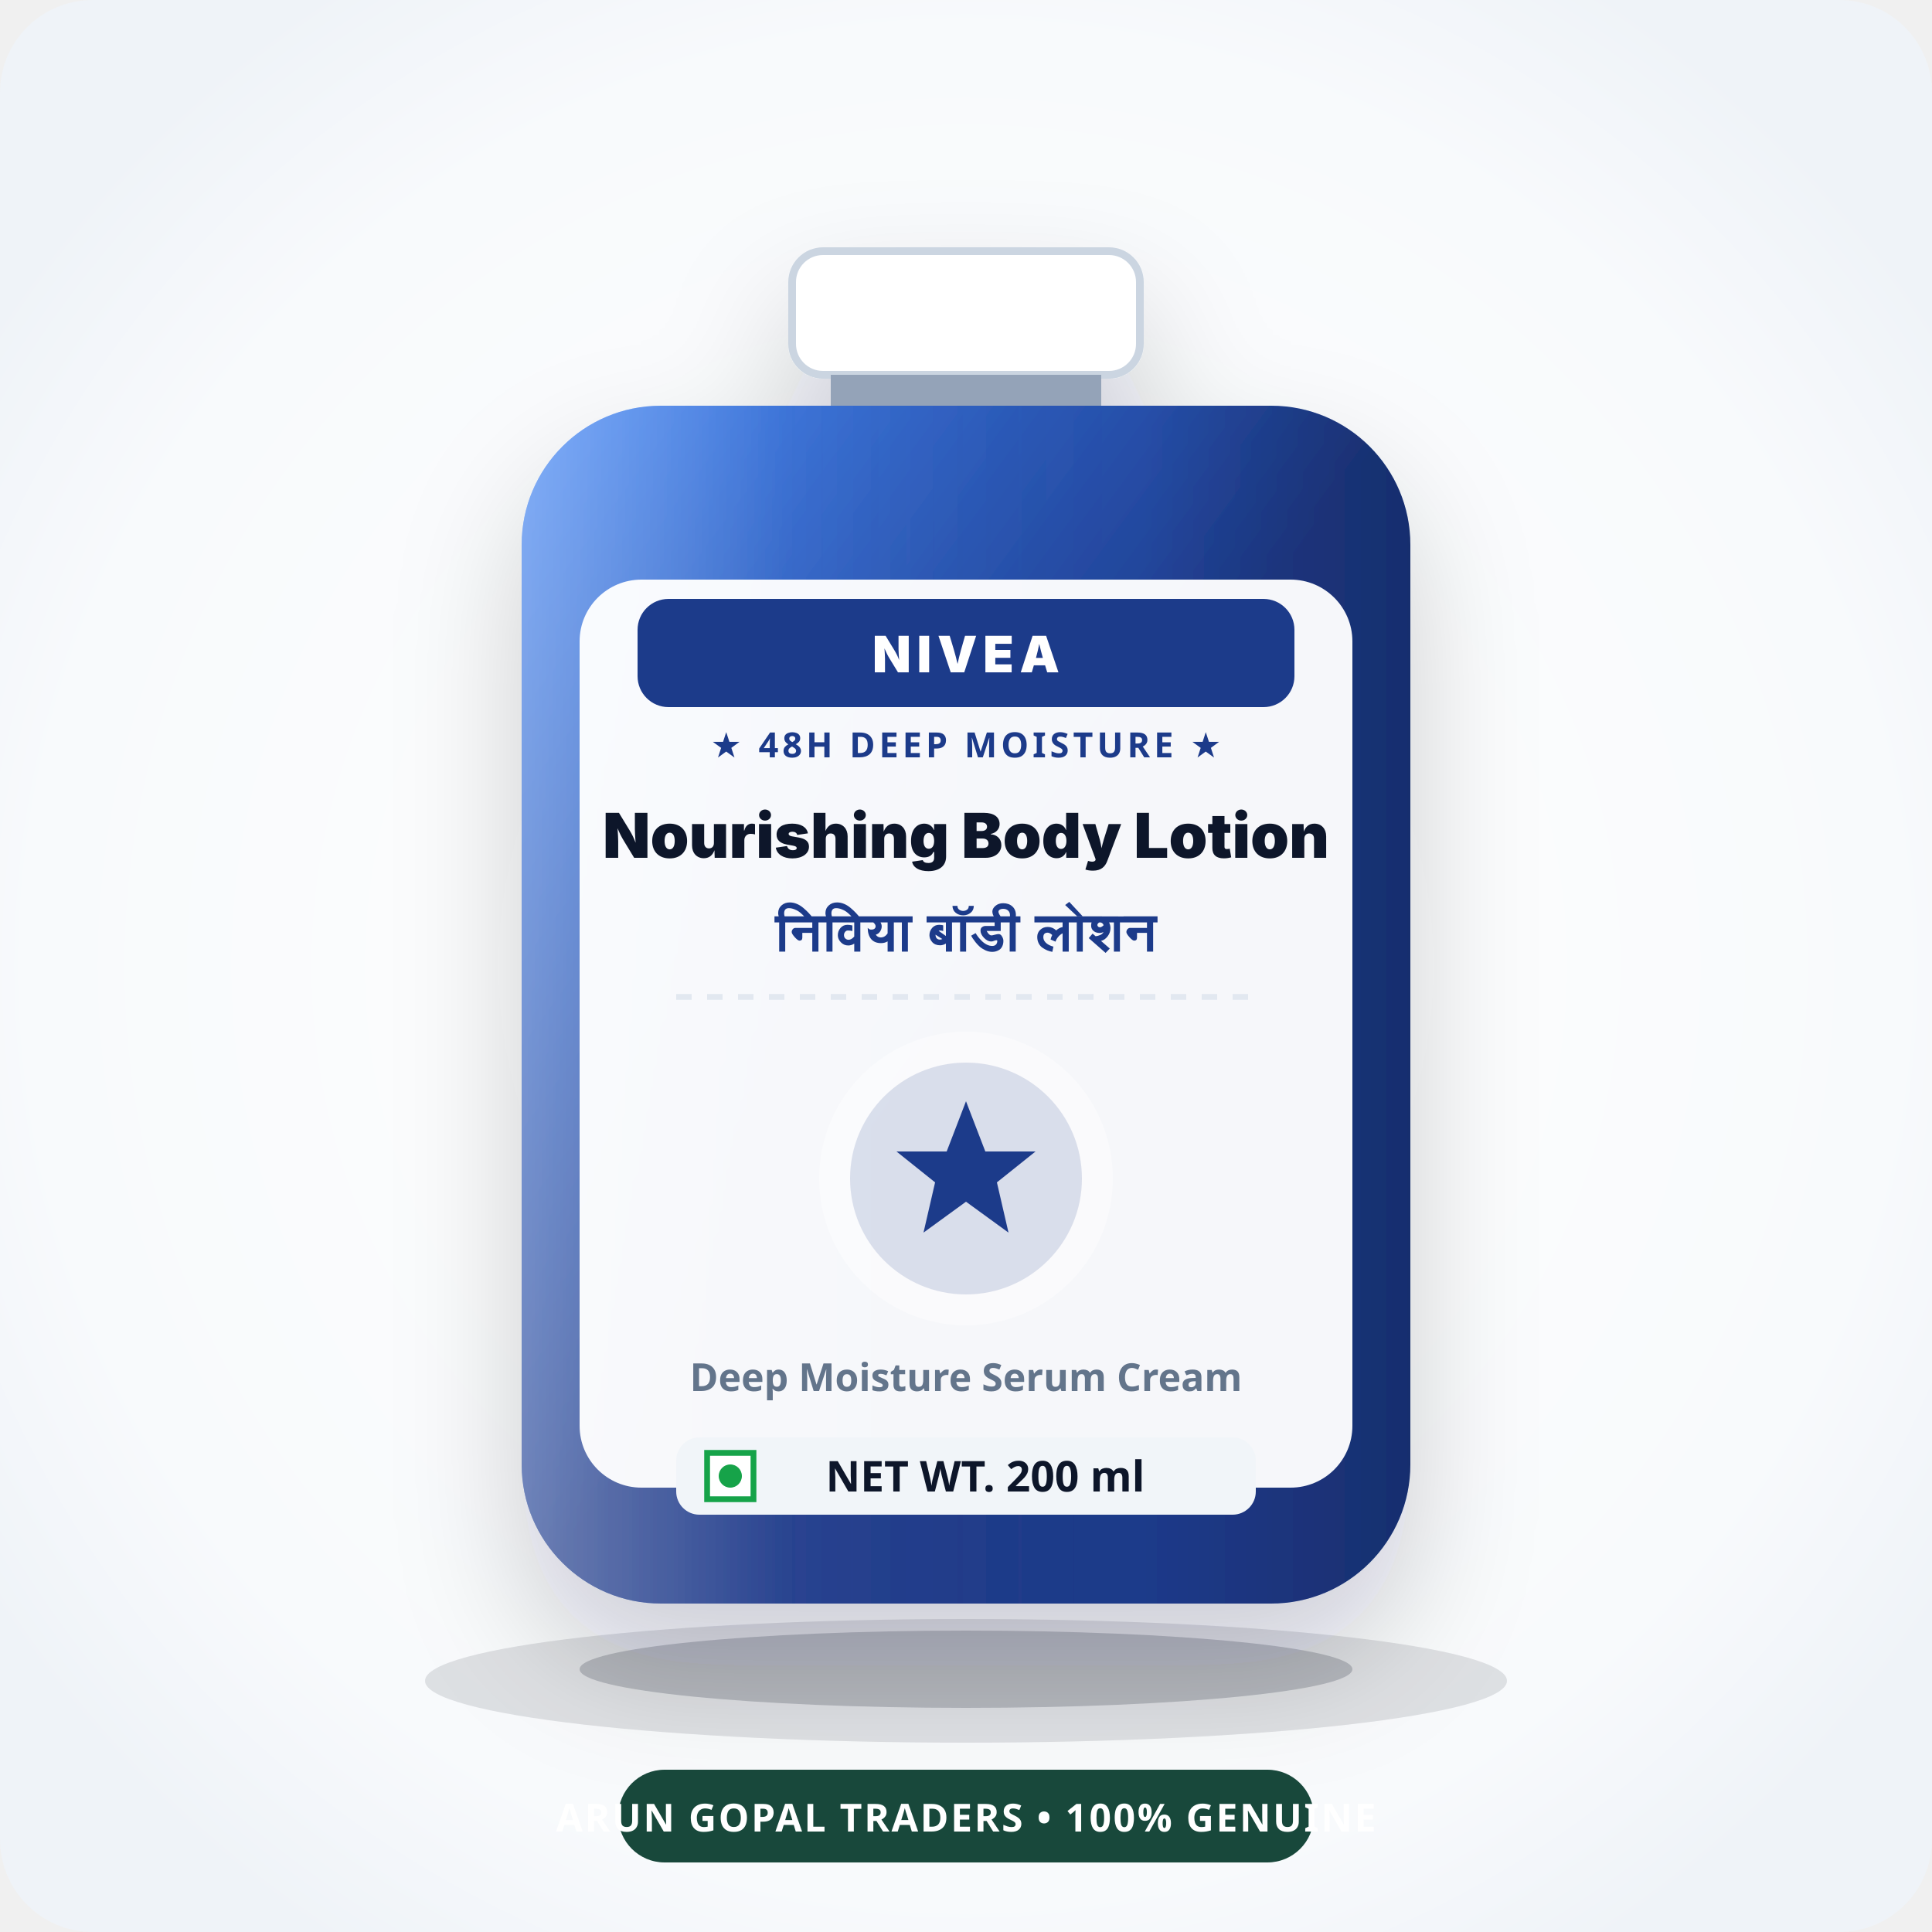
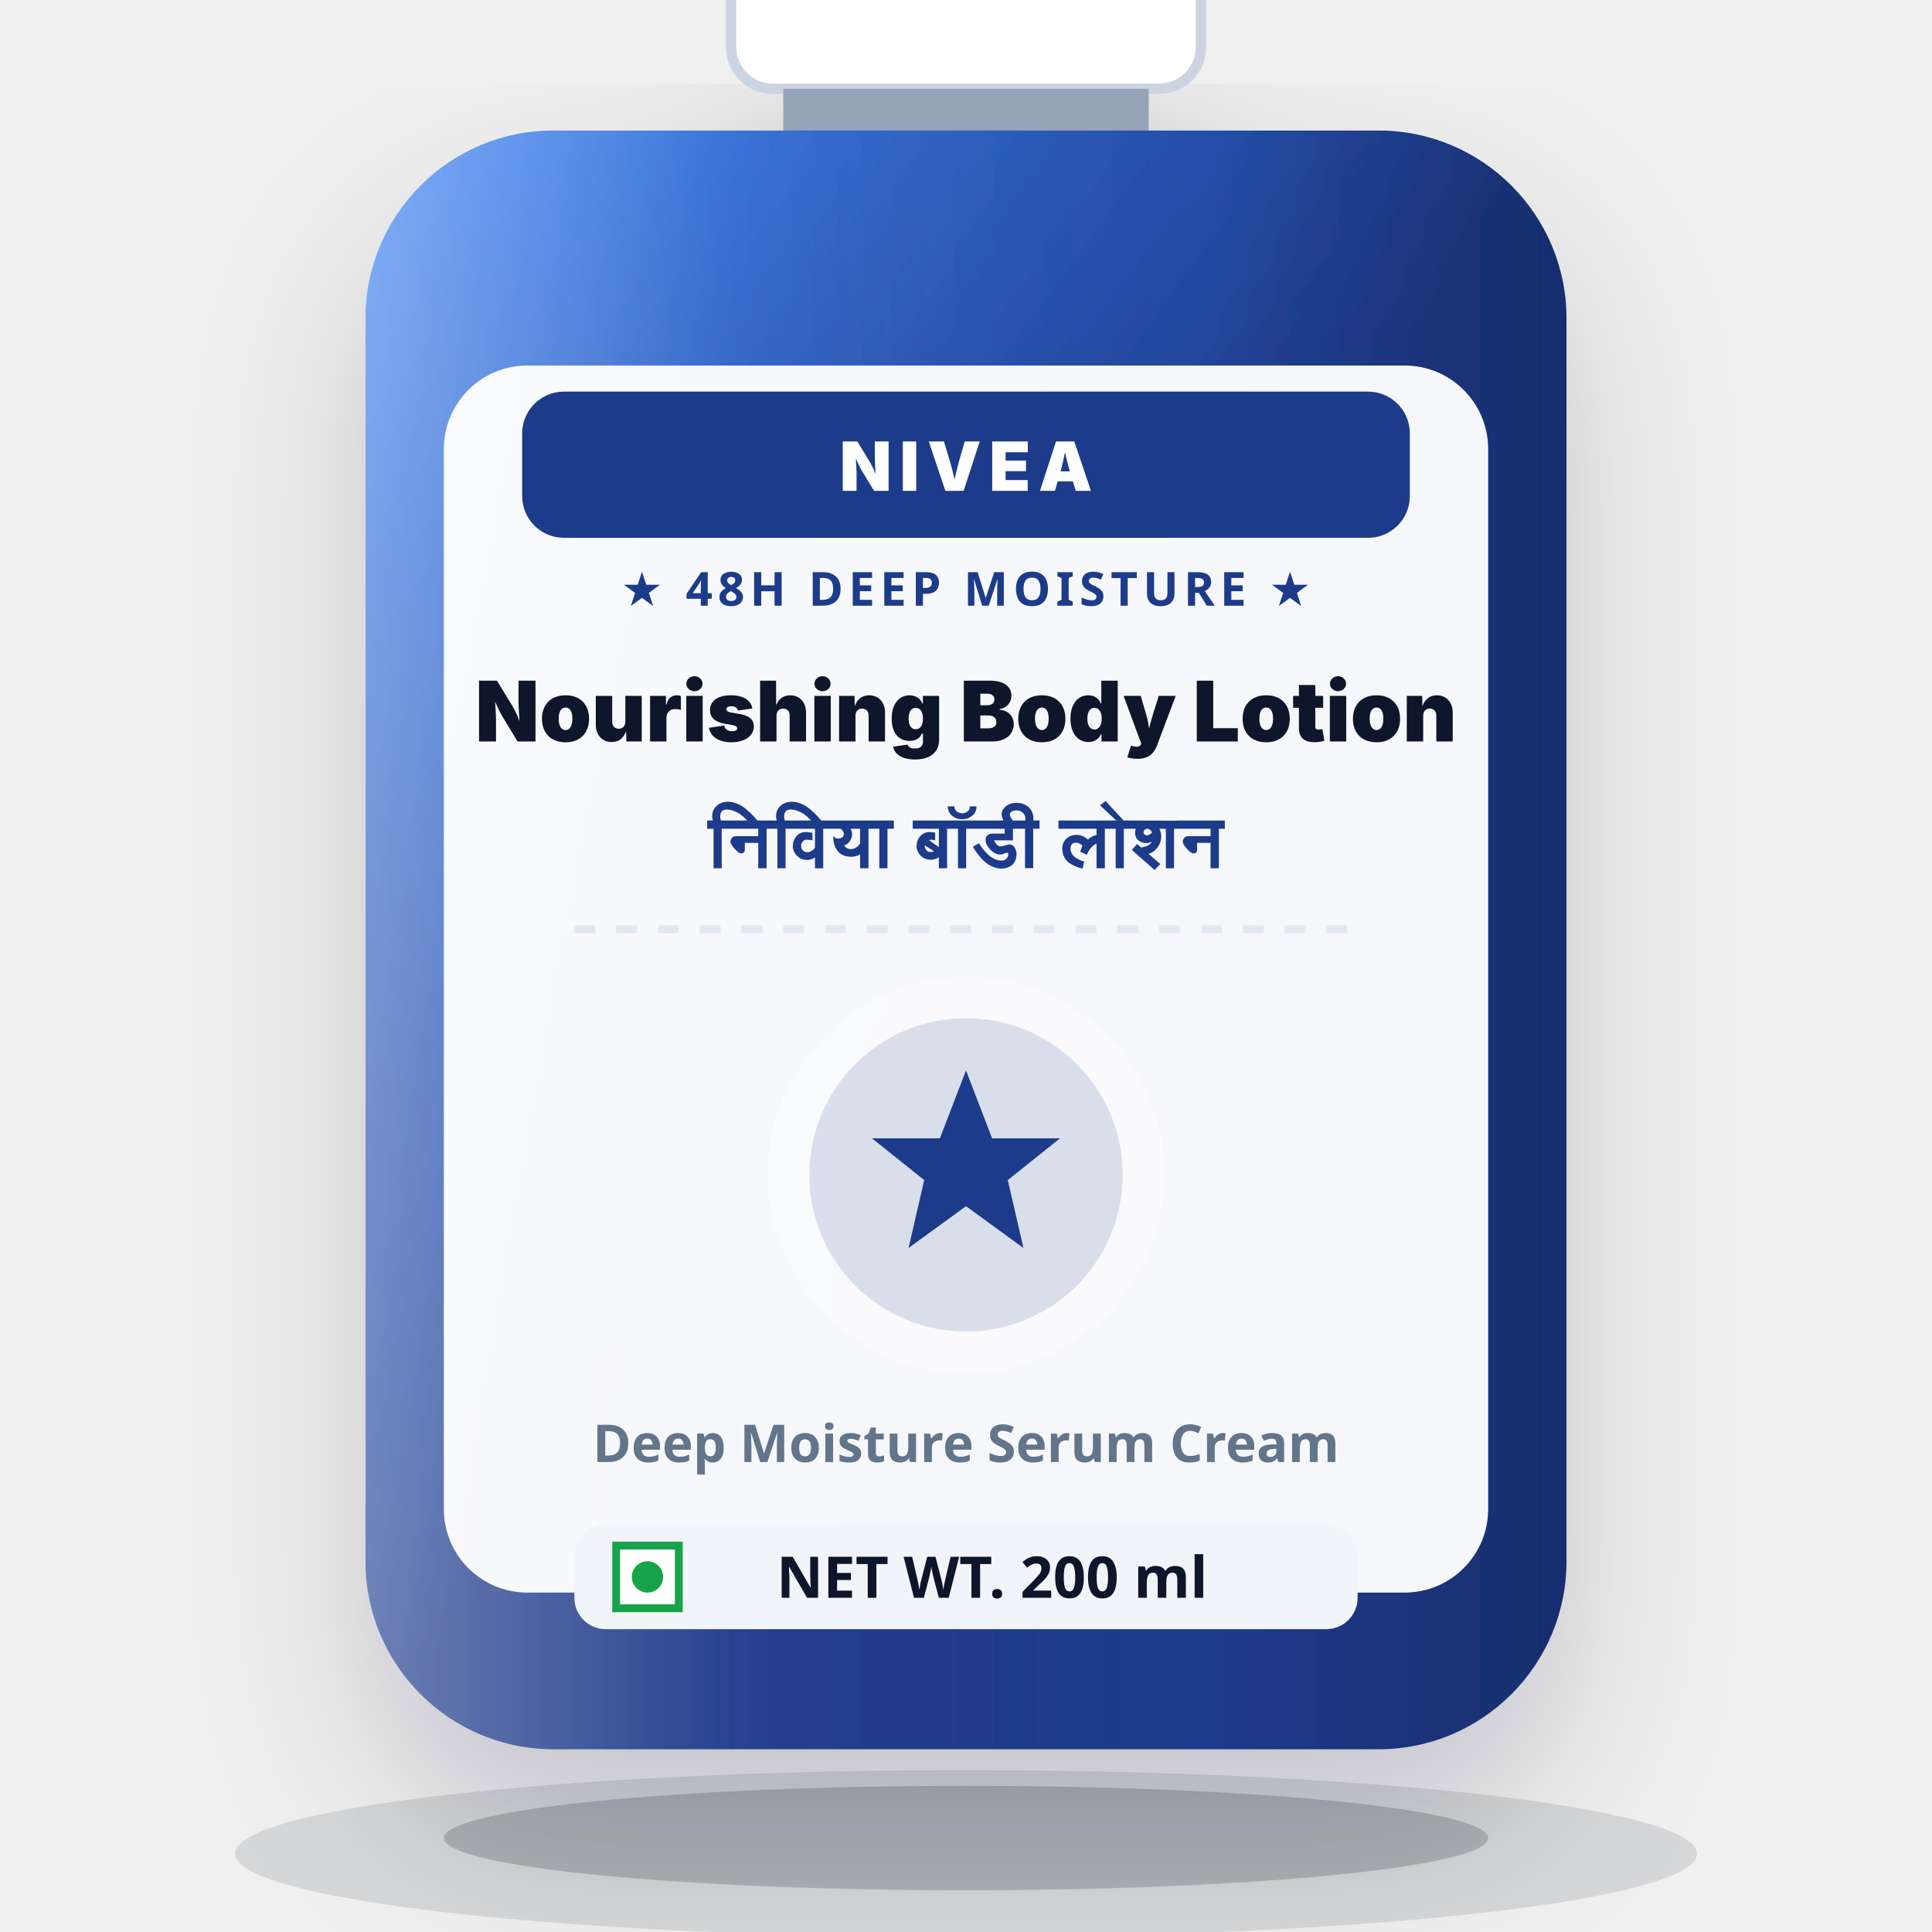
- <svg xmlns="http://www.w3.org/2000/svg" viewBox="0 0 500 500" width="500" height="500">
+ <svg xmlns="http://www.w3.org/2000/svg" viewBox="110 80 280 370" width="500" height="500">
  <defs>
    <radialGradient id="bgGrad" cx="50%" cy="50%" r="60%">
      <stop offset="0%" stop-color="#FFFFFF" />
      <stop offset="80%" stop-color="#F8FAFC" />
      <stop offset="100%" stop-color="#EFF3F8" />
    </radialGradient>
    <linearGradient id="packGrad_nivealotionsvg" x1="0%" y1="0%" x2="100%" y2="100%">
      <stop offset="0%" stop-color="#3B82F6" />
      <stop offset="50%" stop-color="#1E3A8A" />
      <stop offset="100%" stop-color="#1E3A8A" />
    </linearGradient>
    <linearGradient id="sheen" x1="0%" y1="0%" x2="100%" y2="0%">
      <stop offset="0%" stop-color="#FFFFFF" stop-opacity="0.35" />
      <stop offset="30%" stop-color="#FFFFFF" stop-opacity="0.05" />
      <stop offset="70%" stop-color="#000000" stop-opacity="0" />
      <stop offset="100%" stop-color="#000000" stop-opacity="0.2" />
    </linearGradient>
    <filter id="softShadow" x="-20%" y="-20%" width="140%" height="150%">
      <feDropShadow dx="0" dy="16" stdDeviation="16" flood-color="#0F172A" flood-opacity="0.18" />
    </filter>
  </defs>
-   <rect width="500" height="500" rx="24" fill="url(#bgGrad)" />
  <ellipse cx="250" cy="435" rx="140" ry="16" fill="#0F172A" opacity="0.12" />
  <ellipse cx="250" cy="432" rx="100" ry="10" fill="#0F172A" opacity="0.20" />
  <g filter="url(#softShadow)">
    <rect x="205" y="65" width="90" height="32" rx="8" fill="#FFFFFF" stroke="#CBD5E1" stroke-width="2" />
    <rect x="215" y="97" width="70" height="12" fill="#94A3B8" />
    <rect x="135" y="105" width="230" height="310" rx="36" fill="url(#packGrad_nivealotionsvg)" />
    <rect x="135" y="105" width="230" height="310" rx="36" fill="url(#sheen)" />
    <rect x="150" y="150" width="200" height="235" rx="16" fill="#FFFFFF" opacity="0.96" />
    <rect x="165" y="155" width="170" height="28" rx="8" fill="#1E3A8A" />
    <text x="250" y="174" text-anchor="middle" fill="#FFFFFF" font-family="system-ui, -apple-system, BlinkMacSystemFont, sans-serif" font-weight="900" font-size="13" letter-spacing="1.5">
      NIVEA
    </text>
    <text x="250" y="196" text-anchor="middle" fill="#1E3A8A" font-family="system-ui, sans-serif" font-weight="800" font-size="9" letter-spacing="1">
      ★ 48H DEEP MOISTURE ★
    </text>
    <text x="250" y="222" text-anchor="middle" fill="#0F172A" font-family="system-ui, -apple-system, BlinkMacSystemFont, sans-serif" font-weight="900" font-size="16">
      Nourishing Body Lotion
    </text>
    <text x="250" y="246" text-anchor="middle" fill="#1E3A8A" font-family="system-ui, -apple-system, BlinkMacSystemFont, sans-serif" font-weight="700" font-size="14">
      निविया बॉडी लोशन
    </text>
    <line x1="175" y1="258" x2="325" y2="258" stroke="#E2E8F0" stroke-width="1.5" stroke-dasharray="4,4" />
    <circle cx="250" cy="305" r="38" fill="#FFFFFF" opacity="0.4" />
    <circle cx="250" cy="305" r="30" fill="#1E3A8A" opacity="0.15" />
    <polygon points="250,285 255,298 268,298 258,306 261,319 250,311 239,319 242,306 232,298 245,298" fill="#1E3A8A" />
    <text x="250" y="360" text-anchor="middle" fill="#64748B" font-family="system-ui, sans-serif" font-weight="600" font-size="10">
      Deep Moisture Serum Cream
    </text>
    <rect x="175" y="372" width="150" height="20" rx="6" fill="#F1F5F9" />
    <rect x="183" y="376" width="12" height="12" fill="#FFFFFF" stroke="#16A34A" stroke-width="1.5" />
    <circle cx="189" cy="382" r="3" fill="#16A34A" />
    <text x="255" y="386" text-anchor="middle" fill="#0F172A" font-family="system-ui, sans-serif" font-weight="800" font-size="11">
      NET WT. 200 ml
    </text>
  </g>
-   <rect x="160" y="458" width="180" height="24" rx="12" fill="#18483B" />
-   <text x="250" y="474" text-anchor="middle" fill="#FFFFFF" font-family="system-ui, sans-serif" font-weight="800" font-size="10" letter-spacing="0.5">
-     ARUN GOPAL TRADERS • 100% GENUINE
-   </text>
</svg>
